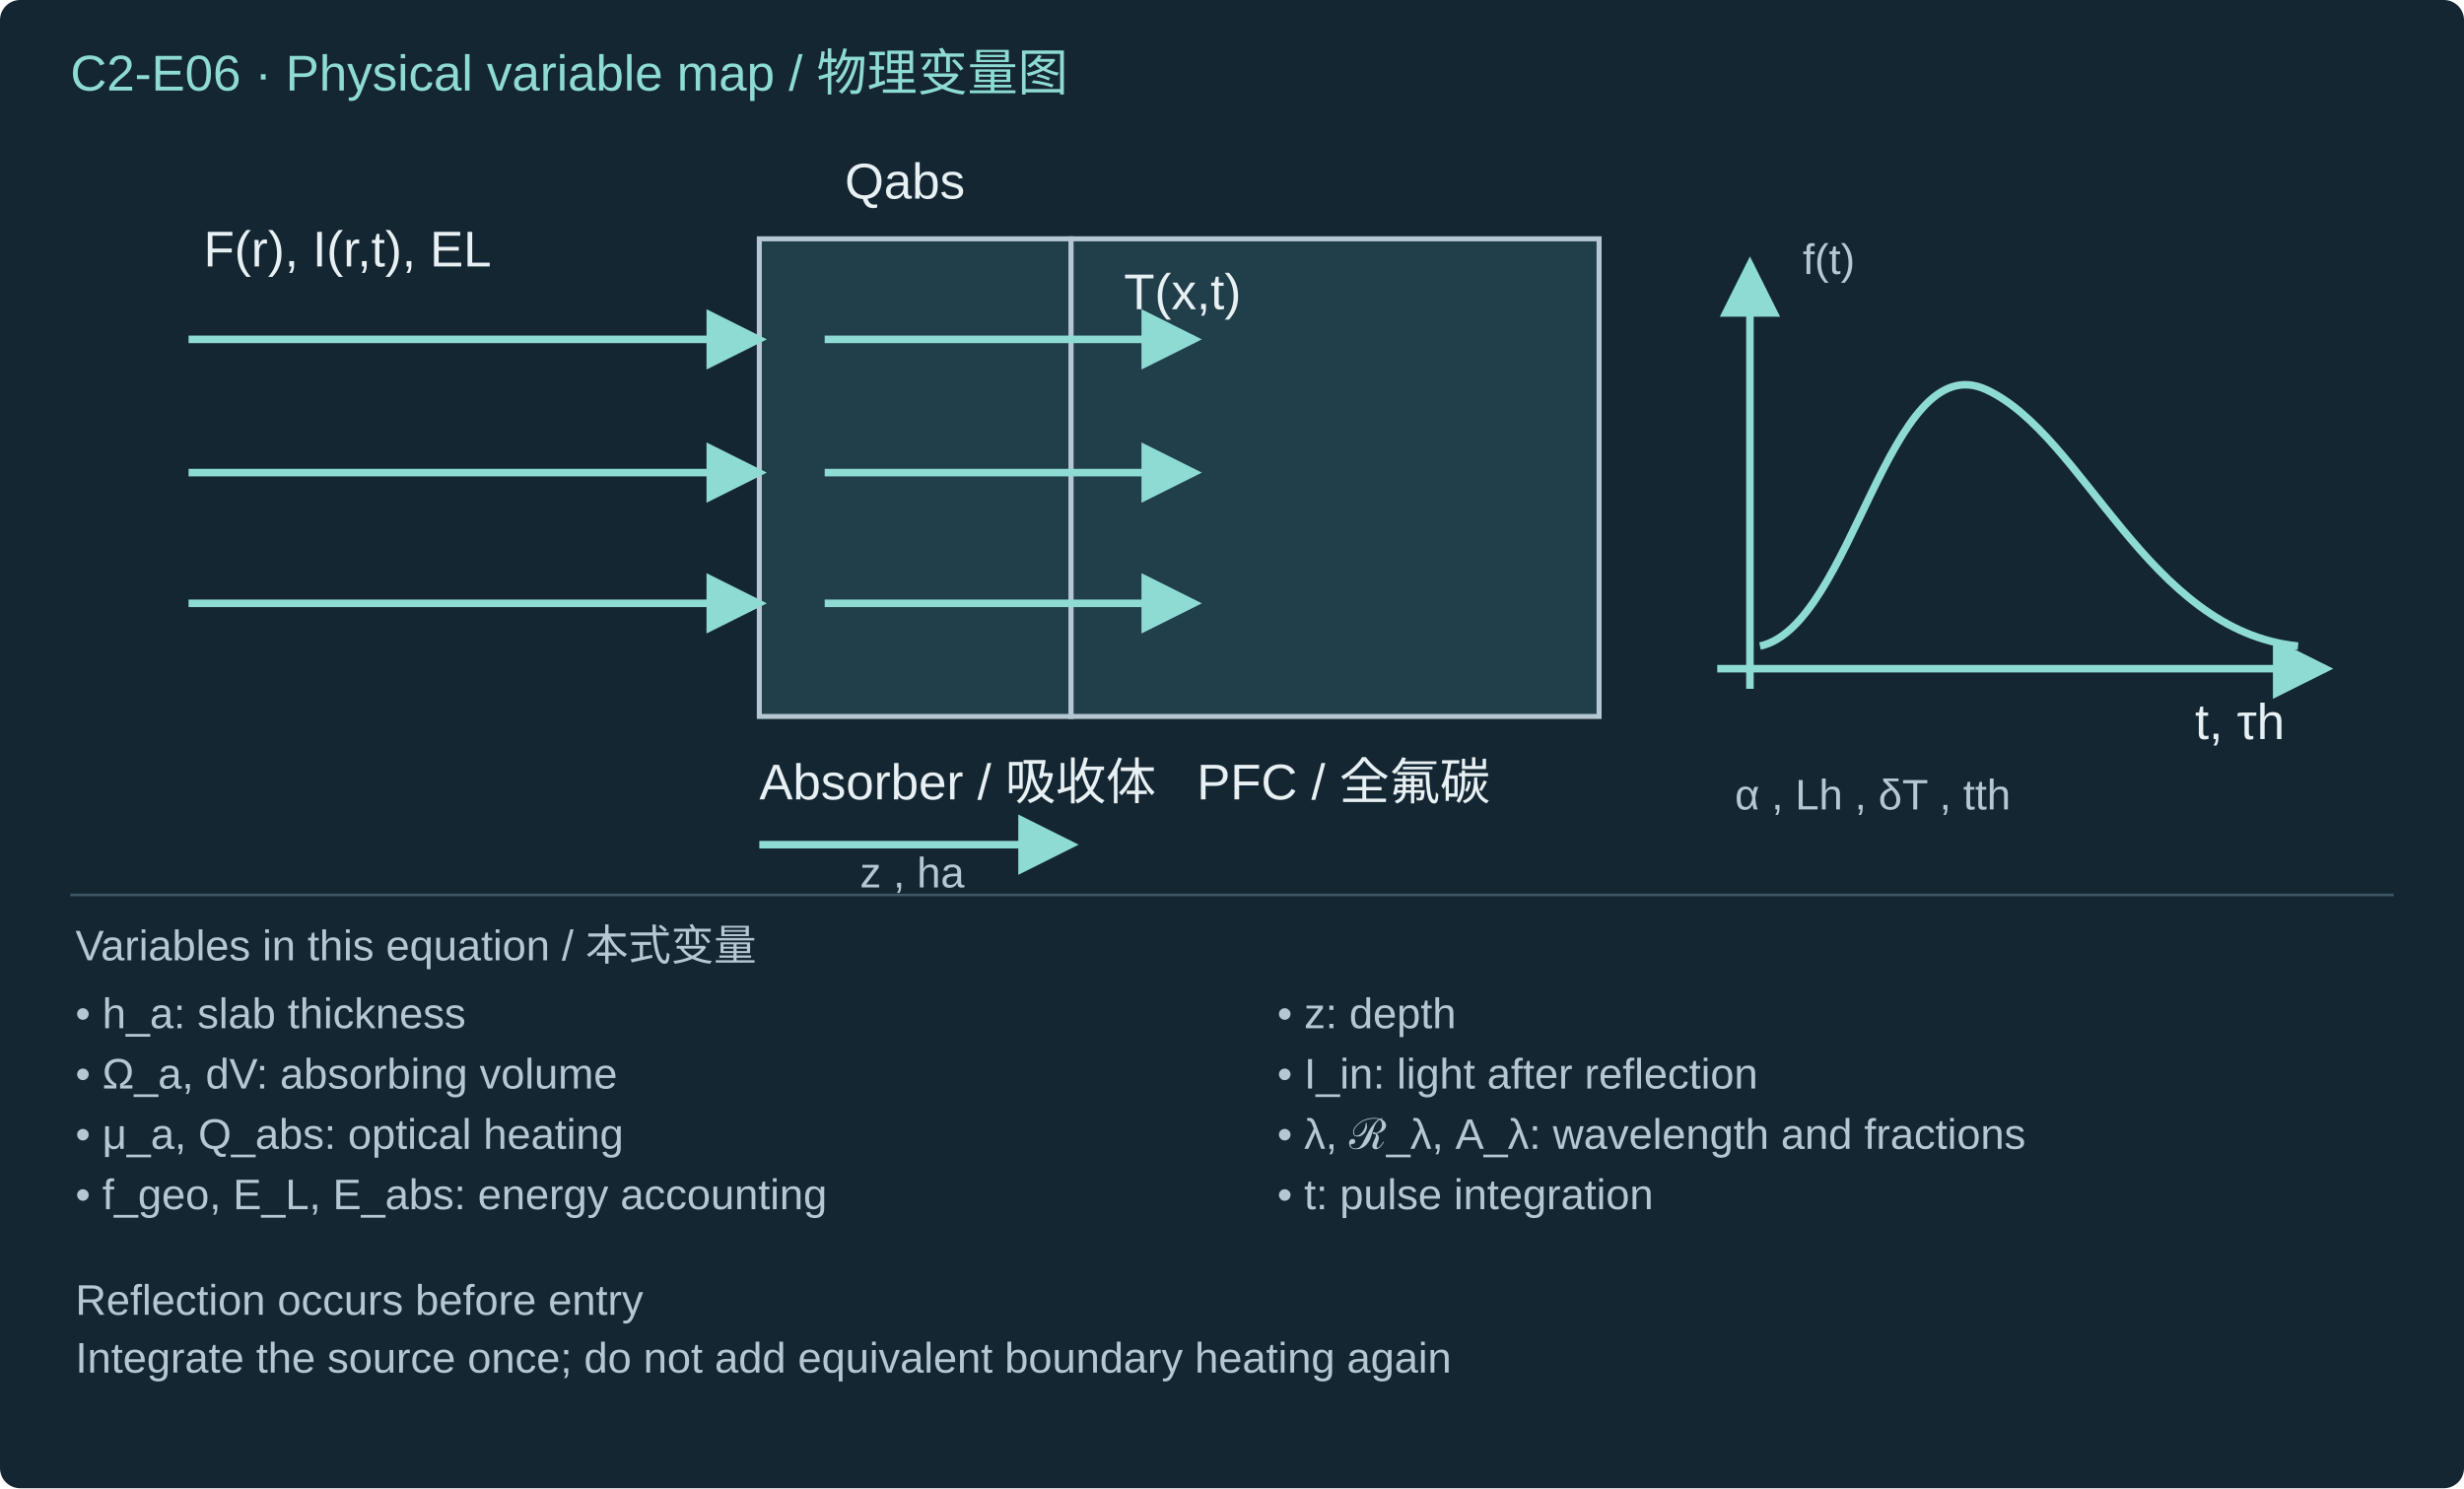
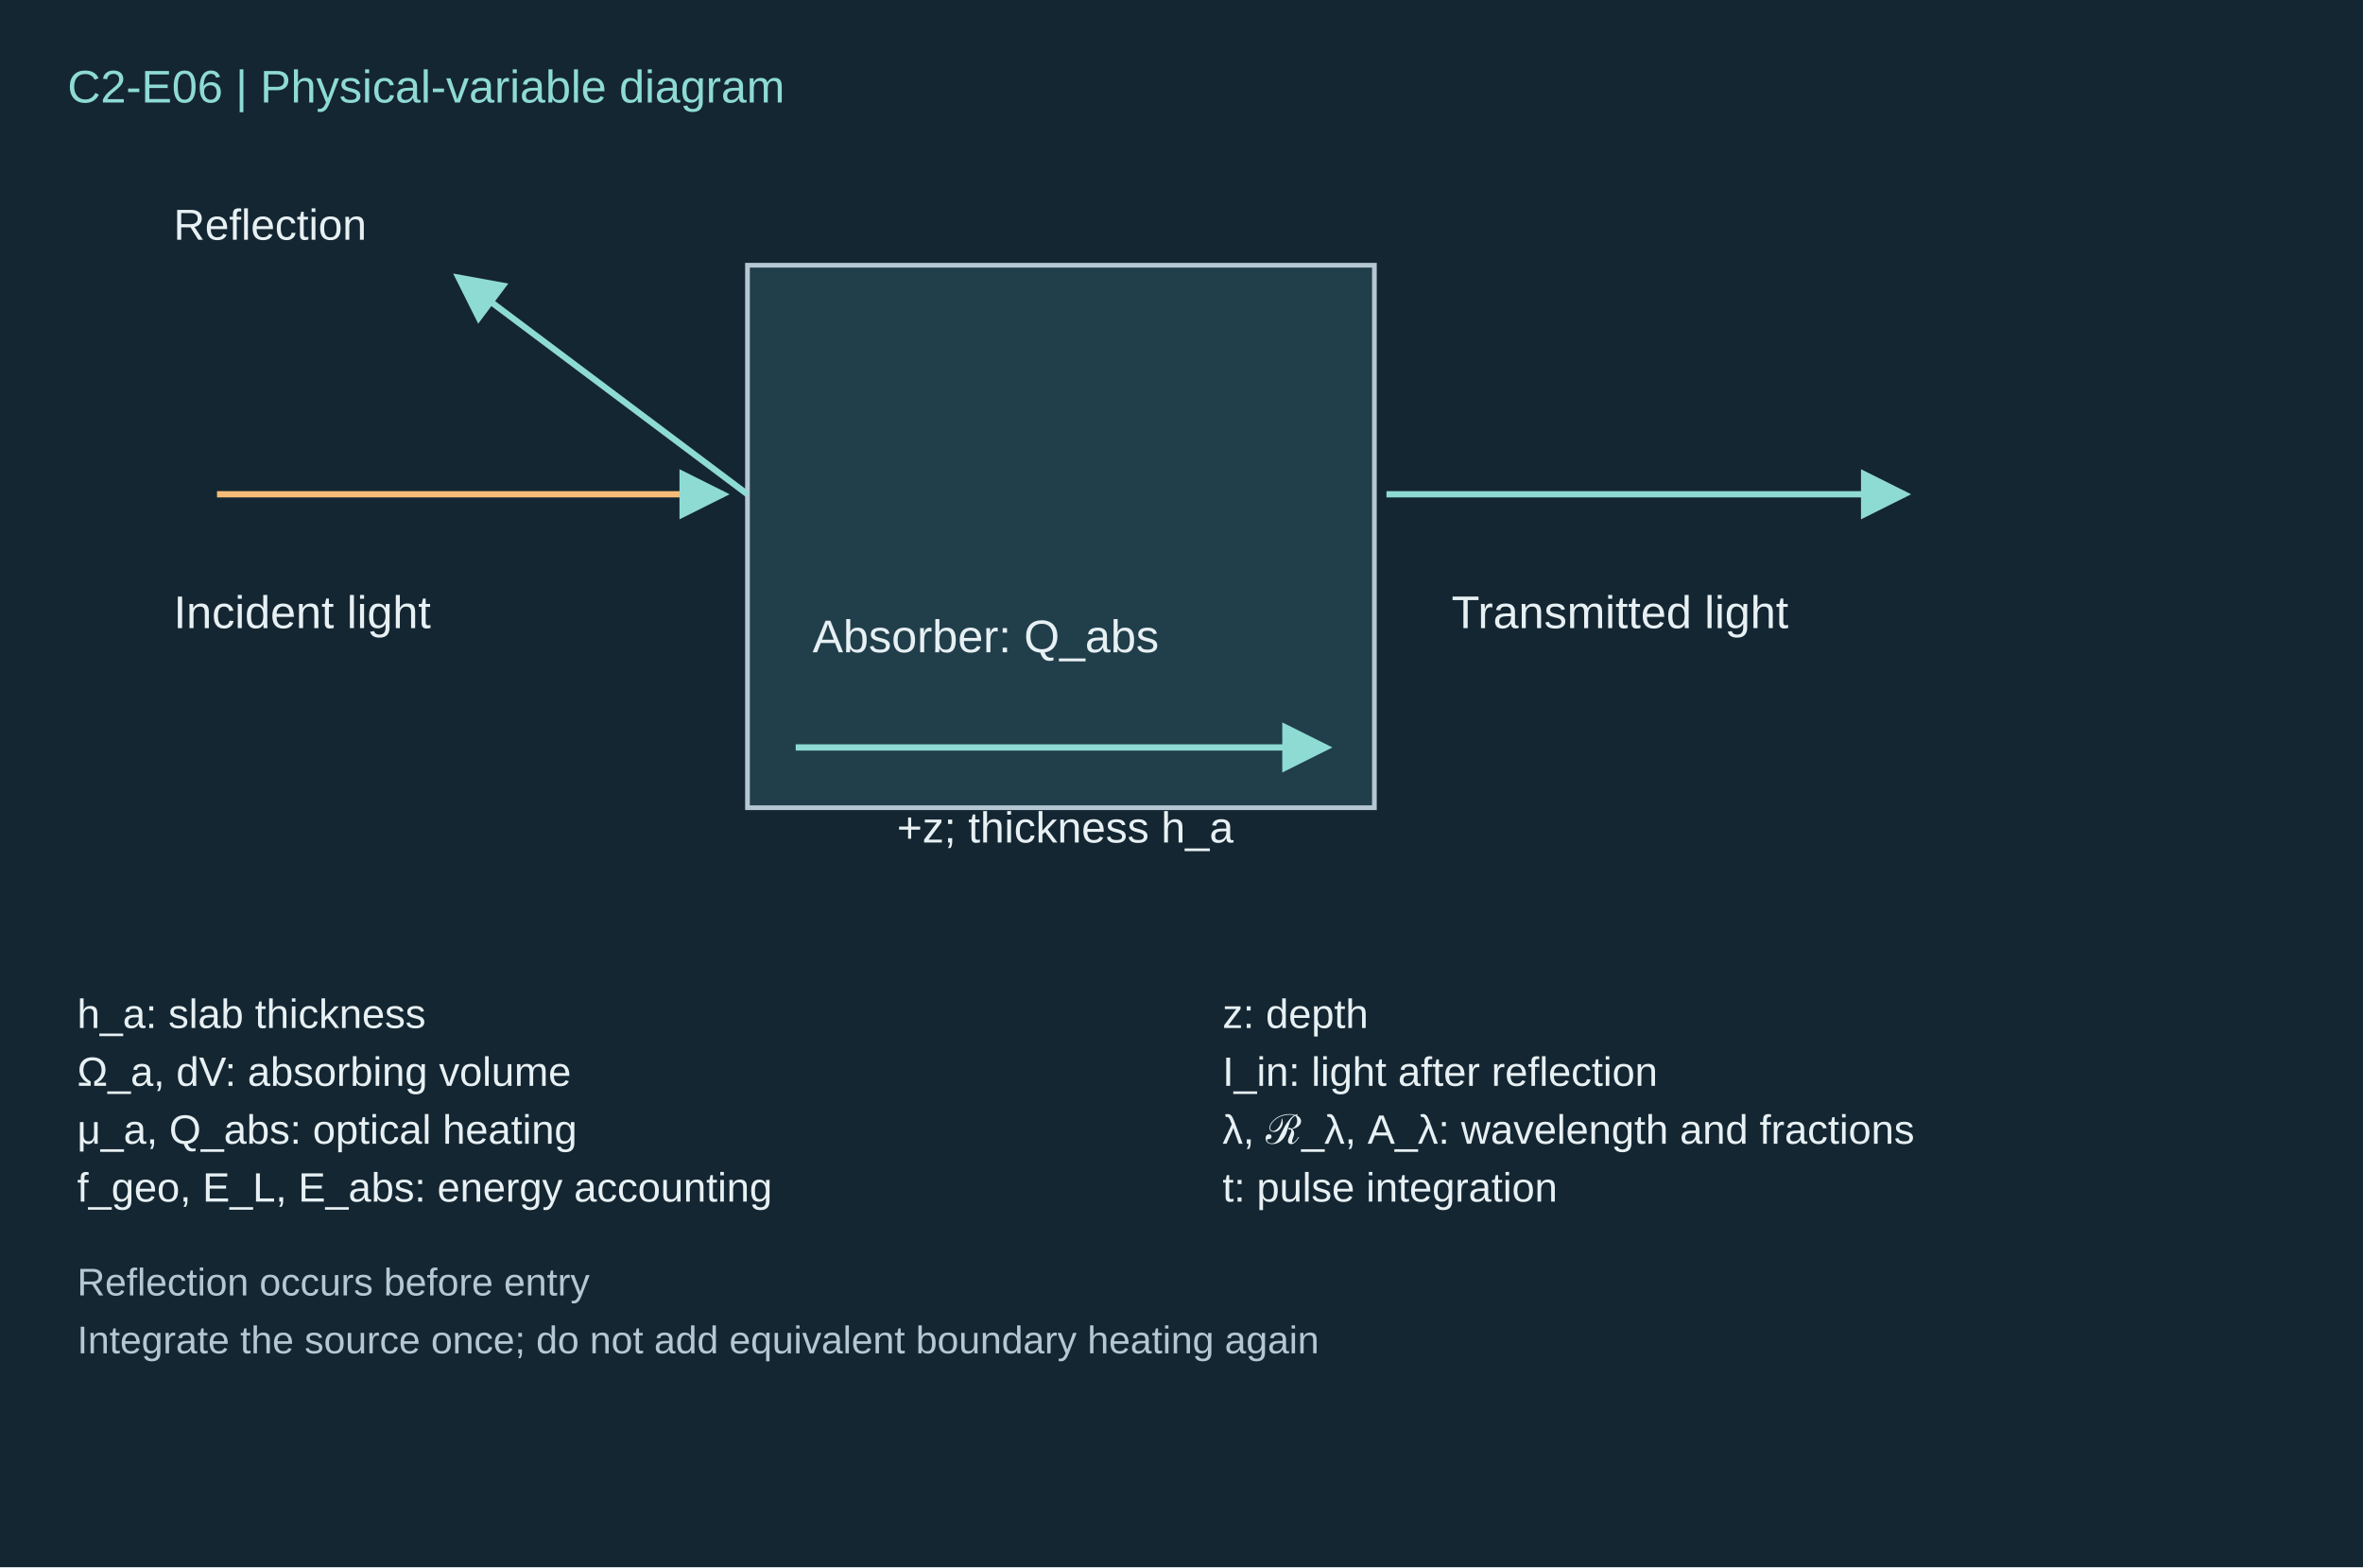
- <svg xmlns="http://www.w3.org/2000/svg" viewBox="0 0 980 592" role="img" aria-labelledby="title desc">
+ <svg xmlns="http://www.w3.org/2000/svg" viewBox="0 0 980 650" role="img">
  <defs>
-     <marker id="arrow" markerWidth="8" markerHeight="8" refX="7" refY="4" orient="auto-start-reverse">
-       <path d="M0 0 L8 4 L0 8Z" fill="#8edbd4" />
+     <marker id="arrow" markerWidth="8" markerHeight="8" refX="7" refY="4" orient="auto">
+       <path d="M0 0L8 4L0 8Z" fill="#8EDBD4" />
    </marker>
  </defs>
-   <rect width="980" height="592" rx="8" fill="#142632" />
-   <style>text{font-family:Arial,"Microsoft YaHei",sans-serif;fill:#e7f0f3;font-size:20px}.muted{fill:#b4c7d2;font-size:17px}.accent{fill:#8edbd4}.line{fill:none;stroke:#8edbd4;stroke-width:3}.thin{fill:none;stroke:#b4c7d2;stroke-width:2}.arrow{fill:none;stroke:#8edbd4;stroke-width:3;marker-end:url(#arrow)}.area{fill:#213e4b;stroke:#b4c7d2;stroke-width:2}</style>
-   <text x="28" y="36" class="accent">C2-E06 · Physical variable map / 物理变量图</text>
-   <rect x="302" y="95" width="124" height="190" class="area" />
-   <rect x="426" y="95" width="210" height="190" class="area" />
-   <text x="302" y="318" class="">Absorber / 吸收体</text>
-   <text x="476" y="318" class="">PFC / 全氟碳</text>
-   <path d="M75 135 H302" class="arrow" />
-   <path d="M328 135 H475" class="arrow" />
-   <path d="M75 188 H302" class="arrow" />
-   <path d="M328 188 H475" class="arrow" />
-   <path d="M75 240 H302" class="arrow" />
-   <path d="M328 240 H475" class="arrow" />
-   <text x="81" y="106" class="">F(r), I(r,t), EL</text>
-   <text x="336" y="79" class="">Qabs</text>
-   <text x="447" y="123" class="">T(x,t)</text>
-   <path d="M683 266 H925" class="arrow" />
-   <path d="M696 274 V105" class="arrow" />
-   <path d="M700 257 C737 249 751 137 790 155 S854 251 914 257" class="line" />
-   <text x="873" y="294" class="">t, τh</text>
-   <text x="717" y="109" class="muted">f(t)</text>
-   <text x="690" y="322" class="muted">α , Lh , δT , tth</text>
-   <path d="M302 336 H426" class="arrow" />
-   <text x="342" y="353" class="muted">z , ha</text>
-   <path d="M28 356 H952" stroke="#405967" />
-   <text x="30" y="382" class="muted">Variables in this equation / 本式变量</text>
-   <text x="30" y="409" class="muted">• h_a: slab thickness</text>
-   <text x="30" y="433" class="muted">• Ω_a, dV: absorbing volume</text>
-   <text x="30" y="457" class="muted">• μ_a, Q_abs: optical heating</text>
-   <text x="30" y="481" class="muted">• f_geo, E_L, E_abs: energy accounting</text>
-   <text x="508" y="409" class="muted">• z: depth</text>
-   <text x="508" y="433" class="muted">• I_in: light after reflection</text>
-   <text x="508" y="457" class="muted">• λ, ℛ_λ, A_λ: wavelength and fractions</text>
-   <text x="508" y="481" class="muted">• t: pulse integration</text>
-   <text x="30" y="523" class="muted">Reflection occurs before entry</text>
-   <text x="30" y="546" class="muted">Integrate the source once; do not add equivalent boundary heating again</text>
+   <rect width="980" height="650" fill="#142632" />
+   <text x="28" y="42.52" font-family="Arial,sans-serif" font-size="19" fill="#8EDBD4">C2-E06 | Physical-variable diagram</text>
+   <rect x="310" y="110" width="260" height="225" fill="#213E4B" stroke="#B4C7D2" stroke-width="1.95" />
+   <line x1="90" y1="205" x2="300" y2="205" fill="none" stroke="#F6BC77" stroke-width="2.6" marker-end="url(#arrow)" />
+   <line x1="575" y1="205" x2="790" y2="205" fill="none" stroke="#8EDBD4" stroke-width="2.6" marker-end="url(#arrow)" />
+   <line x1="310" y1="205" x2="190" y2="115" fill="none" stroke="#8EDBD4" stroke-width="2.6" marker-end="url(#arrow)" />
+   <text x="72" y="260.52" font-family="Arial,sans-serif" font-size="19" fill="#E7F0F3">Incident light</text>
+   <text x="72" y="99.44" font-family="Arial,sans-serif" font-size="18" fill="#E7F0F3">Reflection</text>
+   <text x="337" y="270.52" font-family="Arial,sans-serif" font-size="19" fill="#E7F0F3">Absorber: Q_abs</text>
+   <text x="602" y="260.52" font-family="Arial,sans-serif" font-size="19" fill="#E7F0F3">Transmitted light</text>
+   <line x1="330" y1="310" x2="550" y2="310" fill="none" stroke="#8EDBD4" stroke-width="2.6" marker-end="url(#arrow)" />
+   <text x="372" y="349.44" font-family="Arial,sans-serif" font-size="18" fill="#E7F0F3">+z; thickness h_a</text>
+   <text x="32" y="426.36" font-family="Arial,sans-serif" font-size="17" fill="#E7F0F3">h_a: slab thickness</text>
+   <text x="32" y="450.36" font-family="Arial,sans-serif" font-size="17" fill="#E7F0F3">Ω_a, dV: absorbing volume</text>
+   <text x="32" y="474.36" font-family="Arial,sans-serif" font-size="17" fill="#E7F0F3">μ_a, Q_abs: optical heating</text>
+   <text x="32" y="498.36" font-family="Arial,sans-serif" font-size="17" fill="#E7F0F3">f_geo, E_L, E_abs: energy accounting</text>
+   <text x="507" y="426.36" font-family="Arial,sans-serif" font-size="17" fill="#E7F0F3">z: depth</text>
+   <text x="507" y="450.36" font-family="Arial,sans-serif" font-size="17" fill="#E7F0F3">I_in: light after reflection</text>
+   <text x="507" y="474.36" font-family="Arial,sans-serif" font-size="17" fill="#E7F0F3">λ, ℛ_λ, A_λ: wavelength and fractions</text>
+   <text x="507" y="498.36" font-family="Arial,sans-serif" font-size="17" fill="#E7F0F3">t: pulse integration</text>
+   <text x="32" y="537.28" font-family="Arial,sans-serif" font-size="16" fill="#B4C7D2">Reflection occurs before entry</text>
+   <text x="32" y="561.28" font-family="Arial,sans-serif" font-size="16" fill="#B4C7D2">Integrate the source once; do not add equivalent boundary heating again</text>
</svg>
